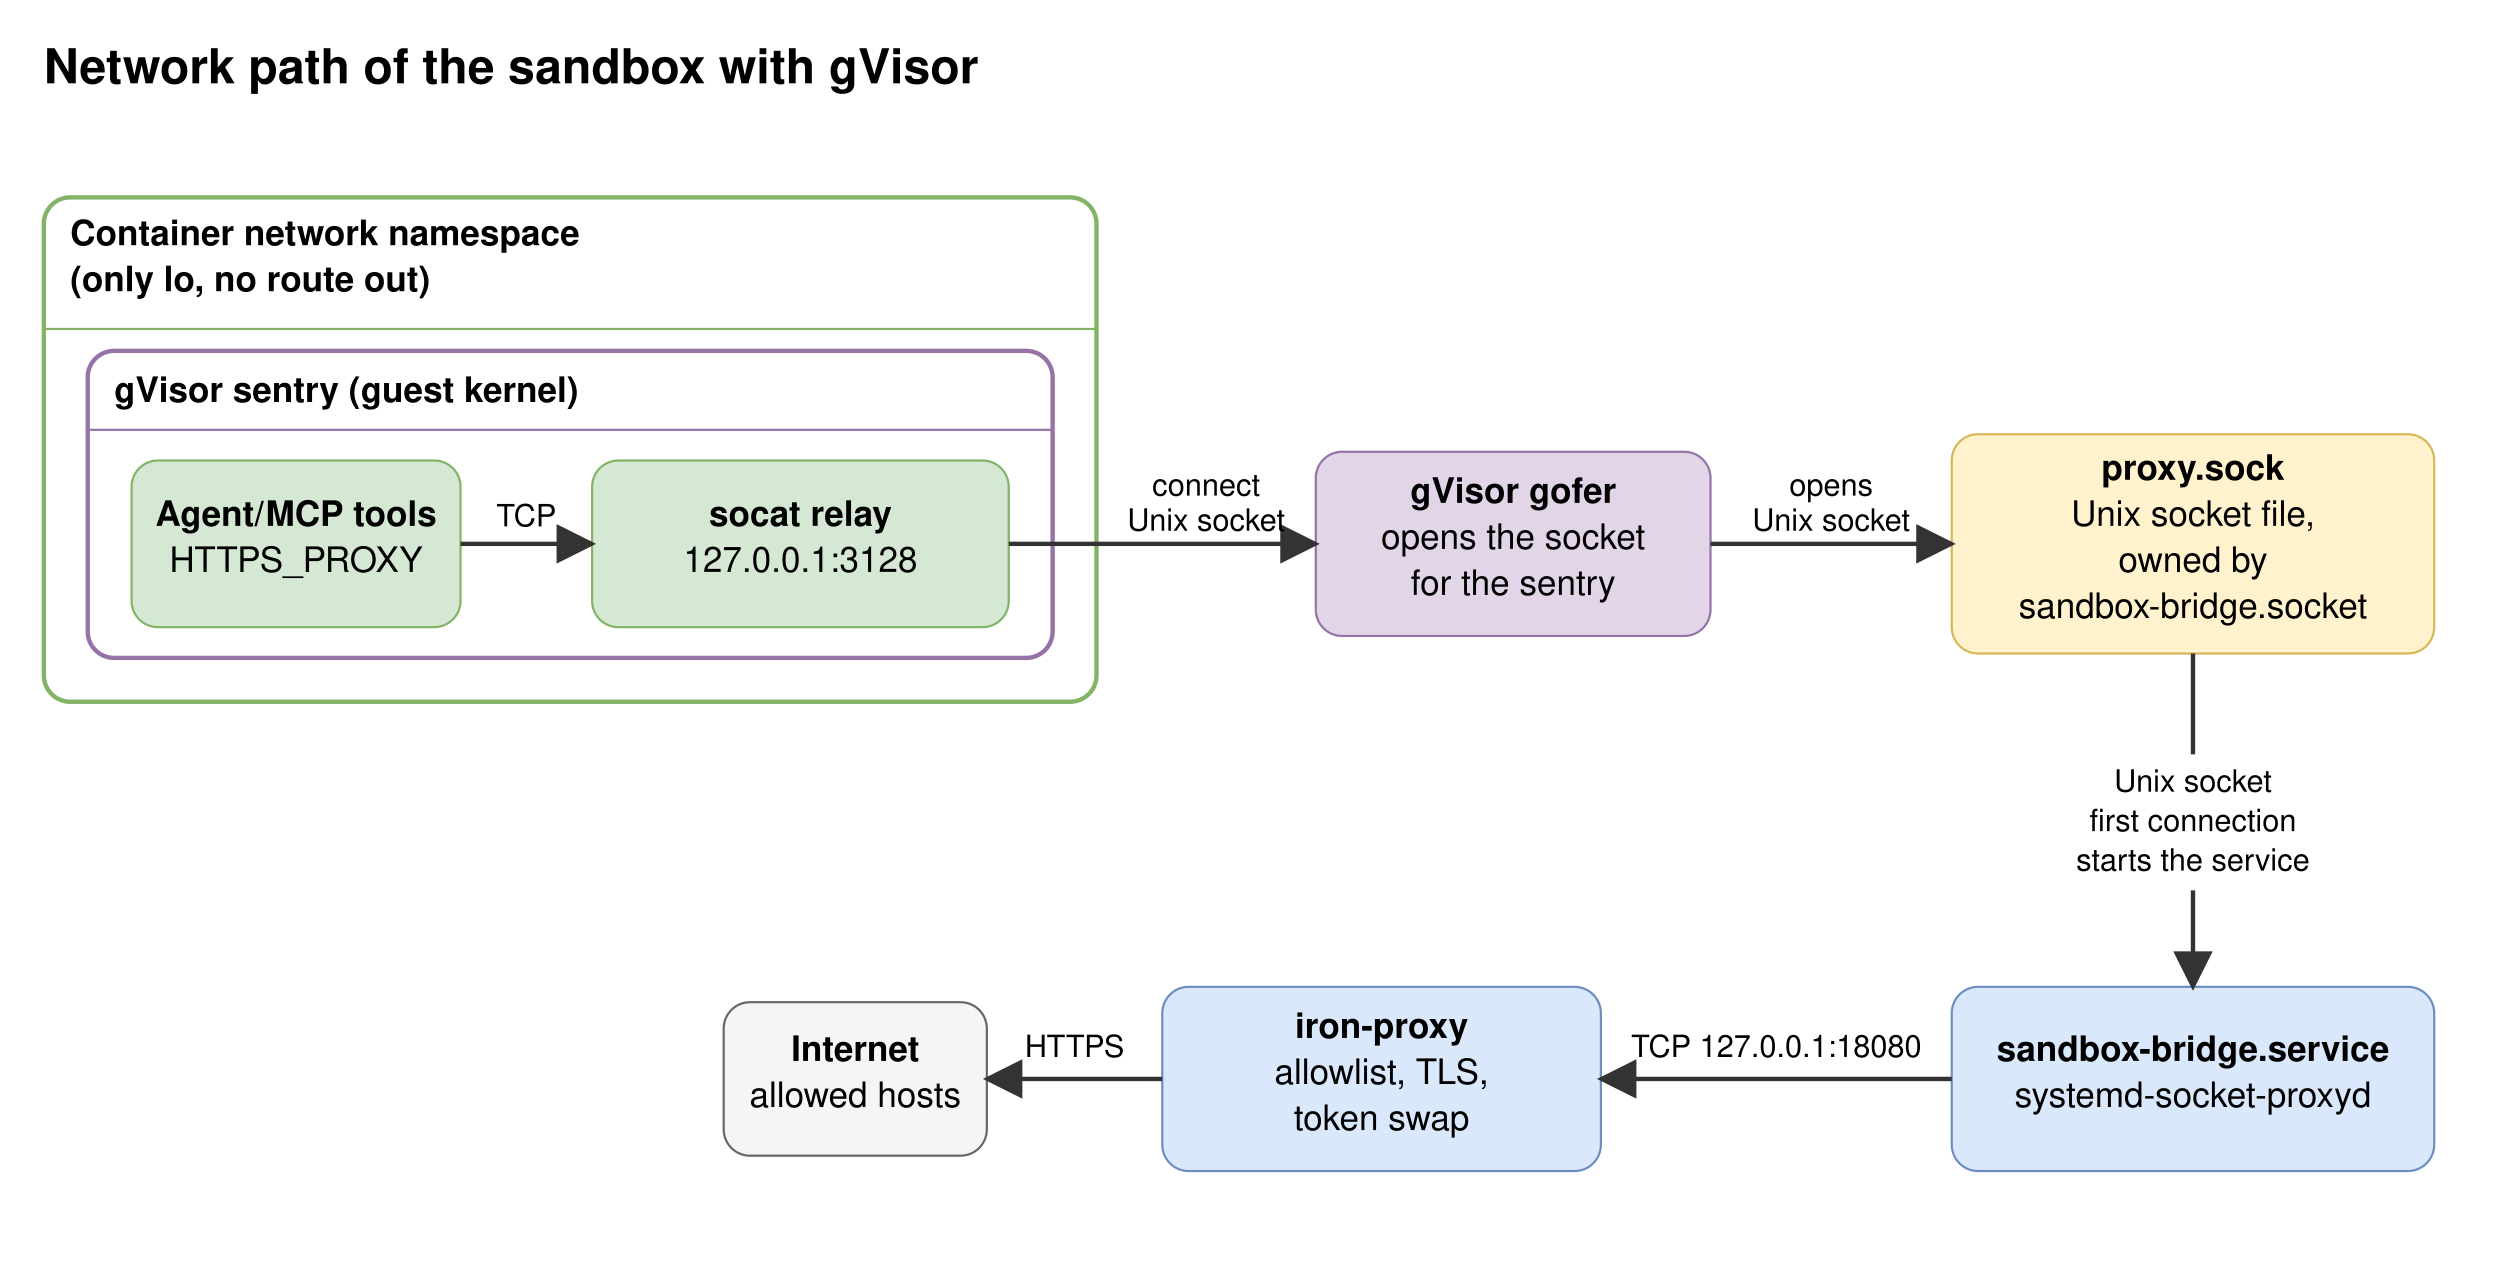
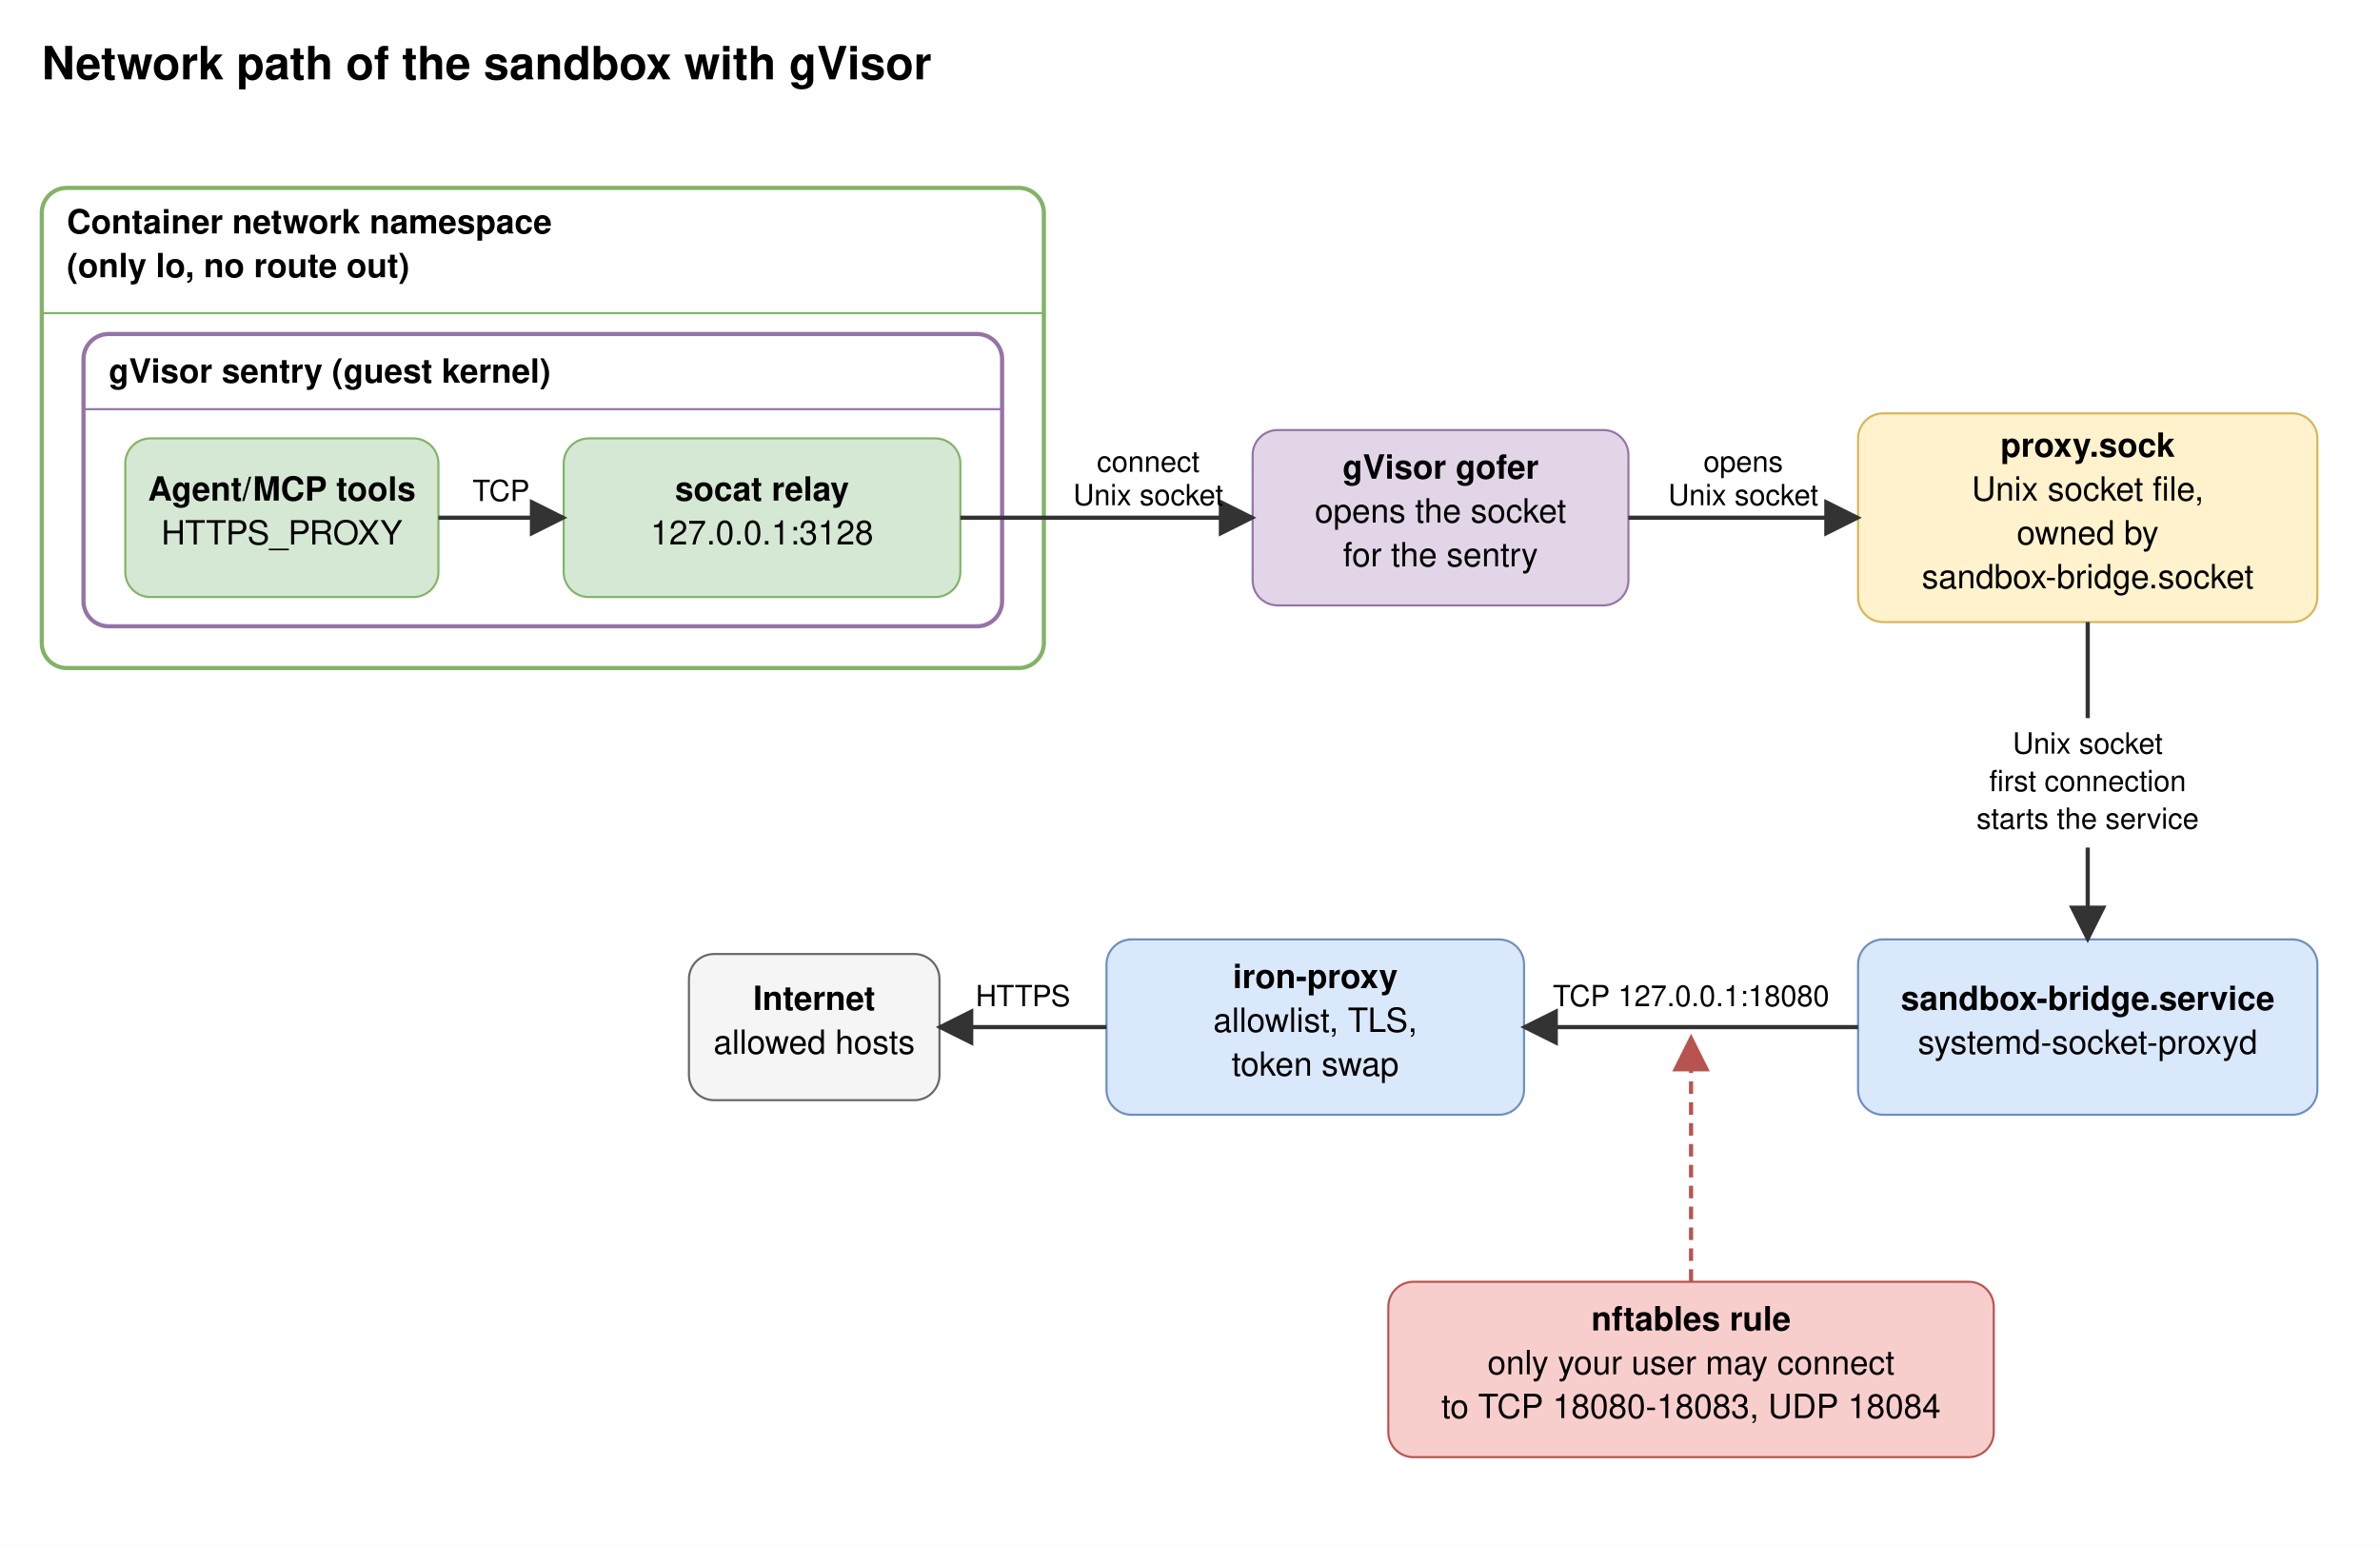
- <svg xmlns="http://www.w3.org/2000/svg" version="1.1" width="1140" height="580" viewBox="0 0 1140 580" font-family="Helvetica, Arial, sans-serif">
+ <svg xmlns="http://www.w3.org/2000/svg" version="1.1" width="1140" height="740" viewBox="0 0 1140 740" font-family="Helvetica, Arial, sans-serif">
  <defs>
    <marker id="a" viewBox="0 0 10 10" refX="9" refY="5" markerWidth="9" markerHeight="9" orient="auto">
      <path d="M0,0 L10,5 L0,10 z" fill="#333333" />
    </marker>
+     <marker id="r" viewBox="0 0 10 10" refX="9" refY="5" markerWidth="9" markerHeight="9" orient="auto">
+       <path d="M0,0 L10,5 L0,10 z" fill="#b85450" />
+     </marker>
  </defs>
-   <rect x="0" y="0" width="1140" height="580" fill="#ffffff" />
+   <rect x="0" y="0" width="1140" height="740" fill="#ffffff" />
  <text x="20" y="38" font-size="22" font-weight="bold" fill="#000000">Network path of the sandbox with gVisor</text>
  <rect x="20" y="90" width="480" height="230" rx="12" fill="#ffffff" stroke="#82b366" stroke-width="2" />
  <line x1="20" y1="150" x2="500" y2="150" stroke="#82b366" stroke-width="1" />
  <g font-size="16" text-anchor="start" fill="#000000" font-weight="bold">
    <text x="32" y="111.8">Container network namespace</text>
    <text x="32" y="132.8">(only lo, no route out)</text>
  </g>
  <rect x="40" y="160" width="440" height="140" rx="12" fill="#ffffff" stroke="#9673a6" stroke-width="2" />
  <line x1="40" y1="196" x2="480" y2="196" stroke="#9673a6" stroke-width="1" />
  <g font-size="16" text-anchor="start" fill="#000000" font-weight="bold">
    <text x="52" y="183.3">gVisor sentry (guest kernel)</text>
  </g>
  <rect x="60" y="210" width="150" height="76" rx="12" fill="#d5e8d4" stroke="#82b366" stroke-width="1" />
  <g font-size="16" text-anchor="middle" fill="#000000">
    <text x="135.0" y="239.8" font-weight="bold">Agent/MCP tools</text>
    <text x="135.0" y="260.8">HTTPS_PROXY</text>
  </g>
  <rect x="270" y="210" width="190" height="76" rx="12" fill="#d5e8d4" stroke="#82b366" stroke-width="1" />
  <g font-size="16" text-anchor="middle" fill="#000000">
    <text x="365.0" y="239.8" font-weight="bold">socat relay</text>
    <text x="365.0" y="260.8">127.0.0.1:3128</text>
  </g>
  <rect x="600" y="206" width="180" height="84" rx="12" fill="#e1d5e7" stroke="#9673a6" stroke-width="1" />
  <g font-size="16" text-anchor="middle" fill="#000000">
    <text x="690.0" y="229.3" font-weight="bold">gVisor gofer</text>
    <text x="690.0" y="250.3">opens the socket</text>
    <text x="690.0" y="271.3">for the sentry</text>
  </g>
  <rect x="890" y="198" width="220" height="100" rx="12" fill="#fff2cc" stroke="#d6b656" stroke-width="1" />
  <g font-size="16" text-anchor="middle" fill="#000000">
    <text x="1000.0" y="218.8" font-weight="bold">proxy.sock</text>
    <text x="1000.0" y="239.8">Unix socket file,</text>
    <text x="1000.0" y="260.8">owned by</text>
    <text x="1000.0" y="281.8">sandbox-bridge.socket</text>
  </g>
  <rect x="890" y="450" width="220" height="84" rx="12" fill="#dae8fc" stroke="#6c8ebf" stroke-width="1" />
  <g font-size="16" text-anchor="middle" fill="#000000">
    <text x="1000.0" y="483.8" font-weight="bold">sandbox-bridge.service</text>
    <text x="1000.0" y="504.8">systemd-socket-proxyd</text>
  </g>
  <rect x="530" y="450" width="200" height="84" rx="12" fill="#dae8fc" stroke="#6c8ebf" stroke-width="1" />
  <g font-size="16" text-anchor="middle" fill="#000000">
    <text x="630.0" y="473.3" font-weight="bold">iron-proxy</text>
    <text x="630.0" y="494.3">allowlist, TLS,</text>
    <text x="630.0" y="515.3">token swap</text>
  </g>
  <rect x="330" y="457" width="120" height="70" rx="12" fill="#f5f5f5" stroke="#666666" stroke-width="1" />
  <g font-size="16" text-anchor="middle" fill="#000000">
    <text x="390.0" y="483.8" font-weight="bold">Internet</text>
    <text x="390.0" y="504.8">allowed hosts</text>
  </g>
+   <rect x="665" y="614" width="290" height="84" rx="12" fill="#f8cecc" stroke="#b85450" stroke-width="1" />
+   <g font-size="16" text-anchor="middle" fill="#000000">
+     <text x="810.0" y="637.3" font-weight="bold">nftables rule</text>
+     <text x="810.0" y="658.3">only your user may connect</text>
+     <text x="810.0" y="679.3">to TCP 18080-18083, UDP 18084</text>
+   </g>
  <path d="M210,248 L270,248" fill="none" stroke="#333333" stroke-width="2" marker-end="url(#a)" />
  <path d="M460,248 L600,248" fill="none" stroke="#333333" stroke-width="2" marker-end="url(#a)" />
  <path d="M780,248 L890,248" fill="none" stroke="#333333" stroke-width="2" marker-end="url(#a)" />
  <path d="M1000,298 L1000,450" fill="none" stroke="#333333" stroke-width="2" marker-end="url(#a)" />
  <path d="M890,492 L730,492" fill="none" stroke="#333333" stroke-width="2" marker-end="url(#a)" />
  <path d="M530,492 L450,492" fill="none" stroke="#333333" stroke-width="2" marker-end="url(#a)" />
+   <path d="M810,614 L810,497" fill="none" stroke="#b85450" stroke-width="2" stroke-dasharray="6,4" marker-end="url(#r)" />
  <text x="240.0" y="240.0" font-size="14" text-anchor="middle" fill="#000000">TCP</text>
  <g font-size="14" text-anchor="middle" fill="#000000">
    <text x="550.0" y="226.0">connect</text>
    <text x="550.0" y="242.0">Unix socket</text>
  </g>
  <g font-size="14" text-anchor="middle" fill="#000000">
    <text x="835.0" y="226.0">opens</text>
    <text x="835.0" y="242.0">Unix socket</text>
  </g>
  <text x="810.0" y="482.0" font-size="14" text-anchor="middle" fill="#000000">TCP 127.0.0.1:18080</text>
  <text x="490.0" y="482.0" font-size="14" text-anchor="middle" fill="#000000">HTTPS</text>
  <rect x="930.0" y="344.0" width="140.0" height="62.0" fill="#ffffff" />
  <g font-size="14" text-anchor="middle" fill="#000000">
    <text x="1000.0" y="361.0">Unix socket</text>
    <text x="1000.0" y="379.0">first connection</text>
    <text x="1000.0" y="397.0">starts the service</text>
  </g>
</svg>
